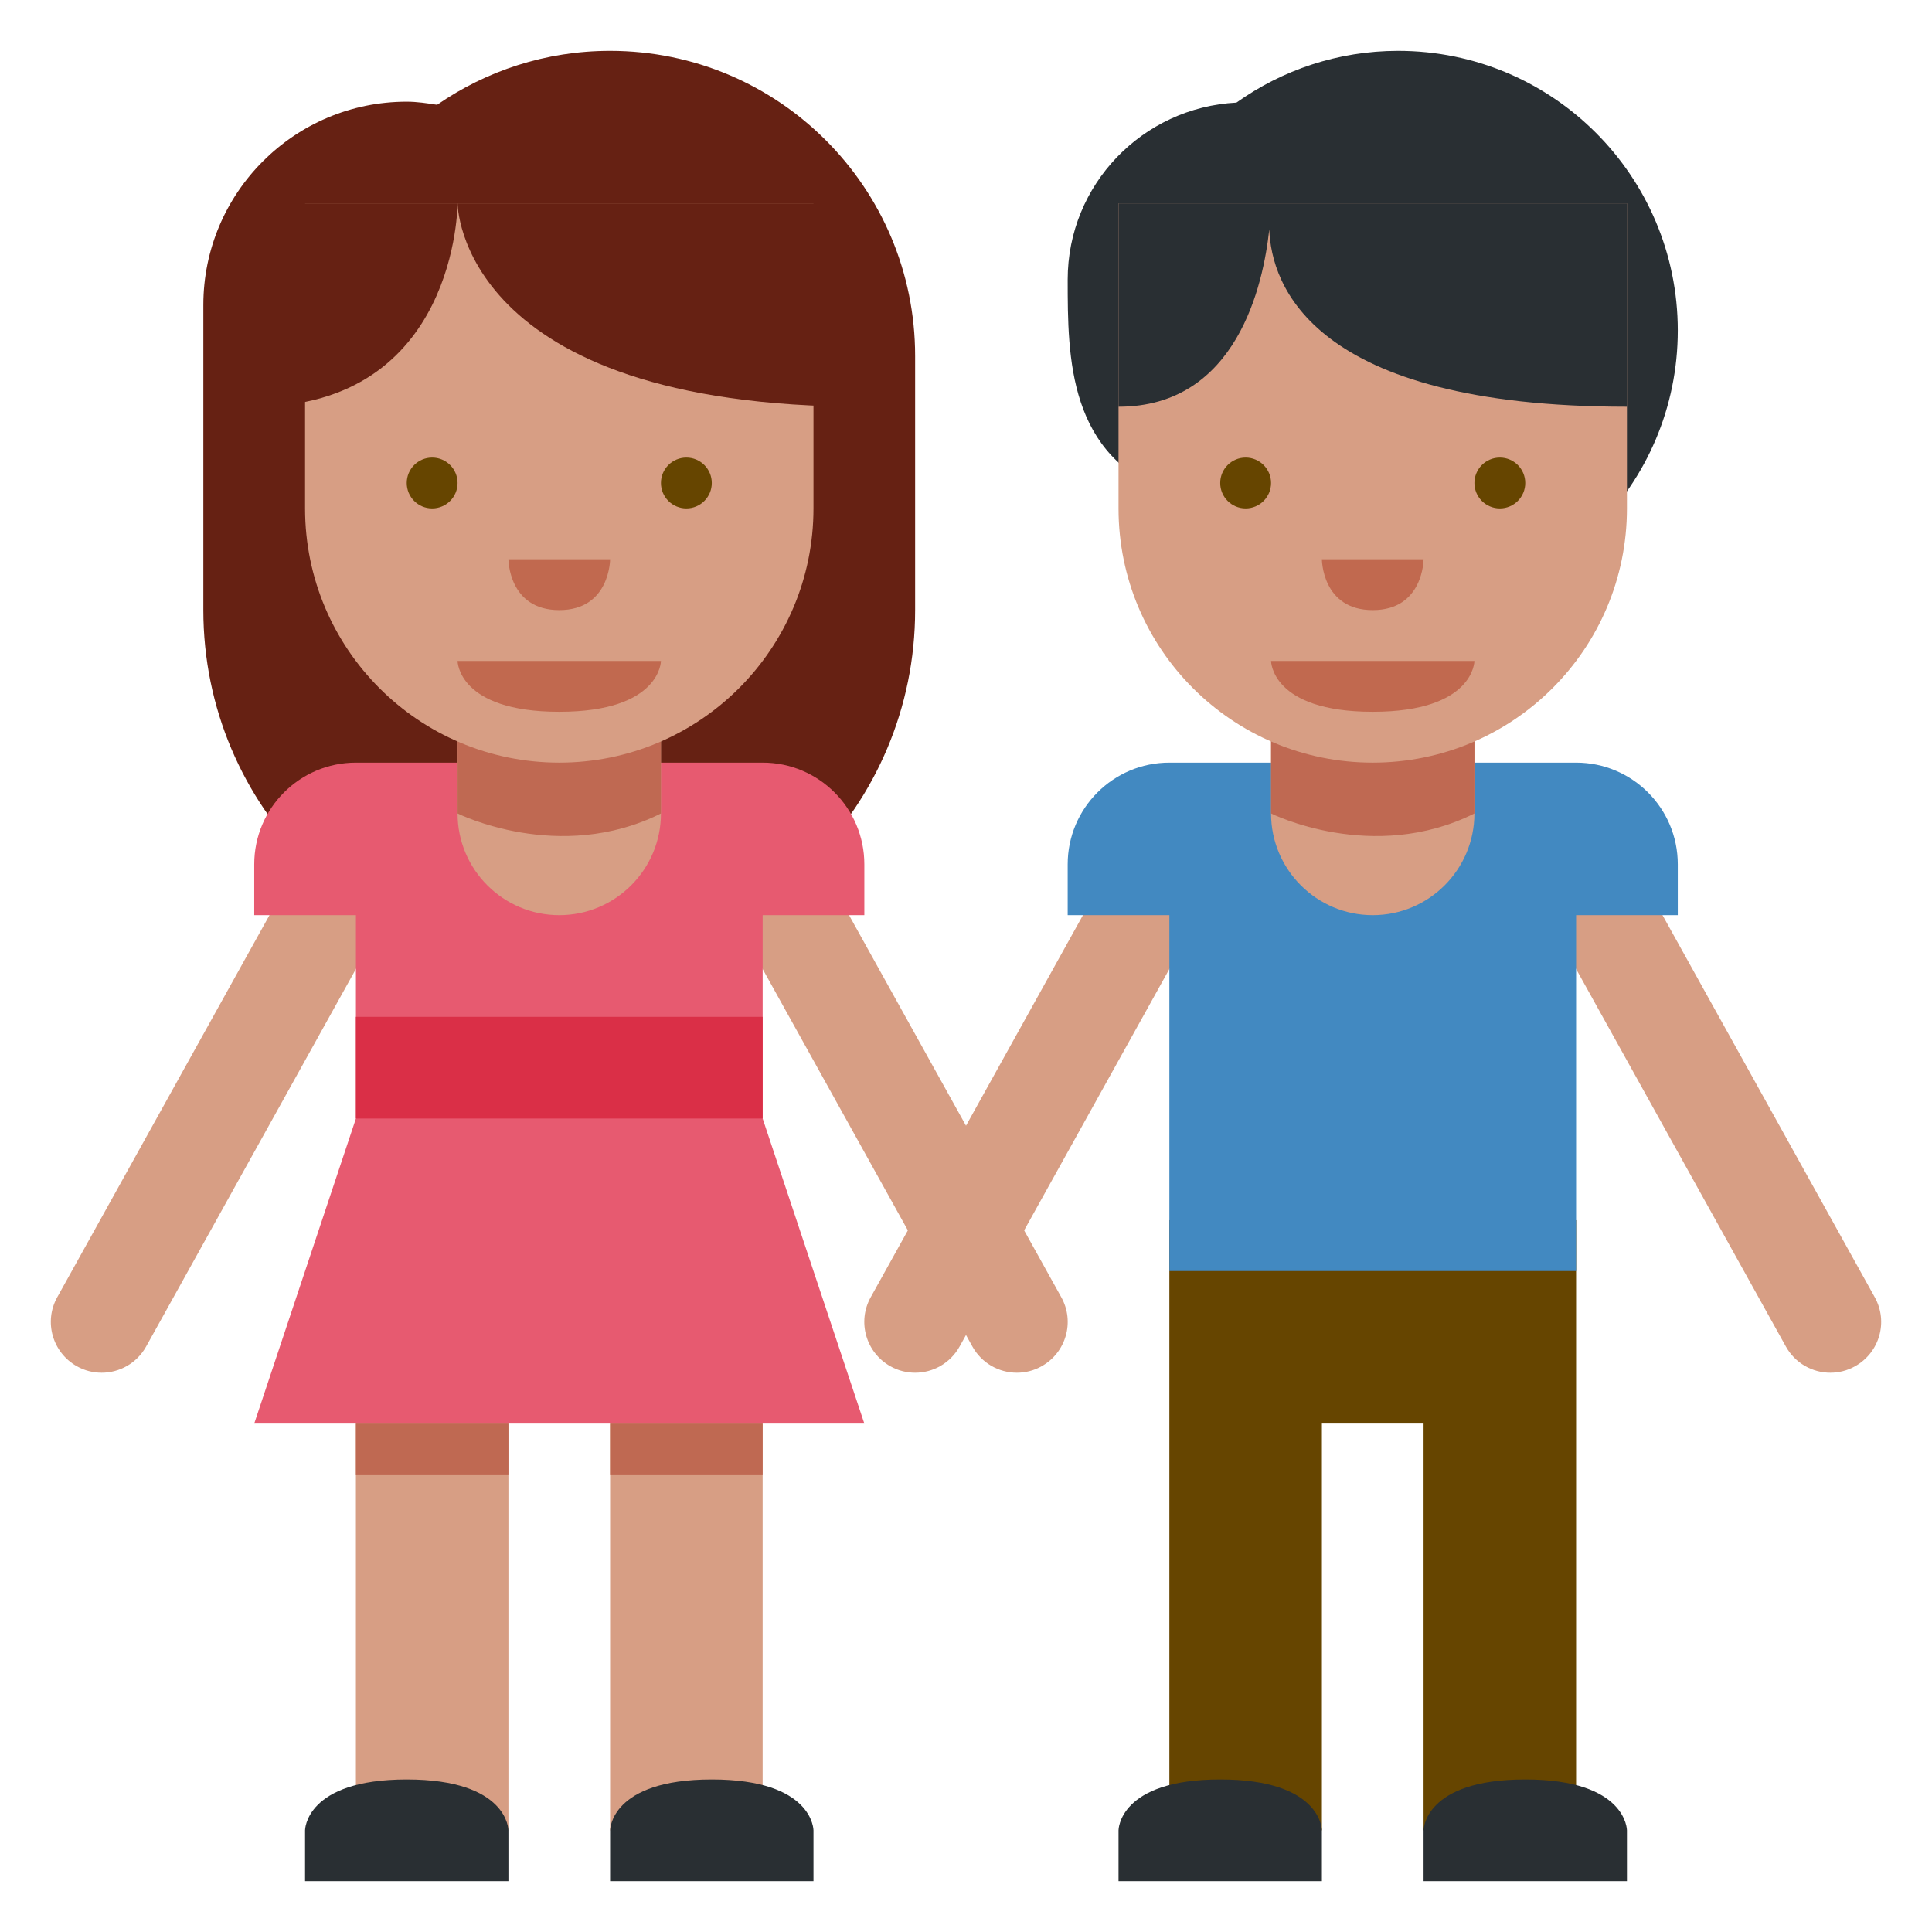
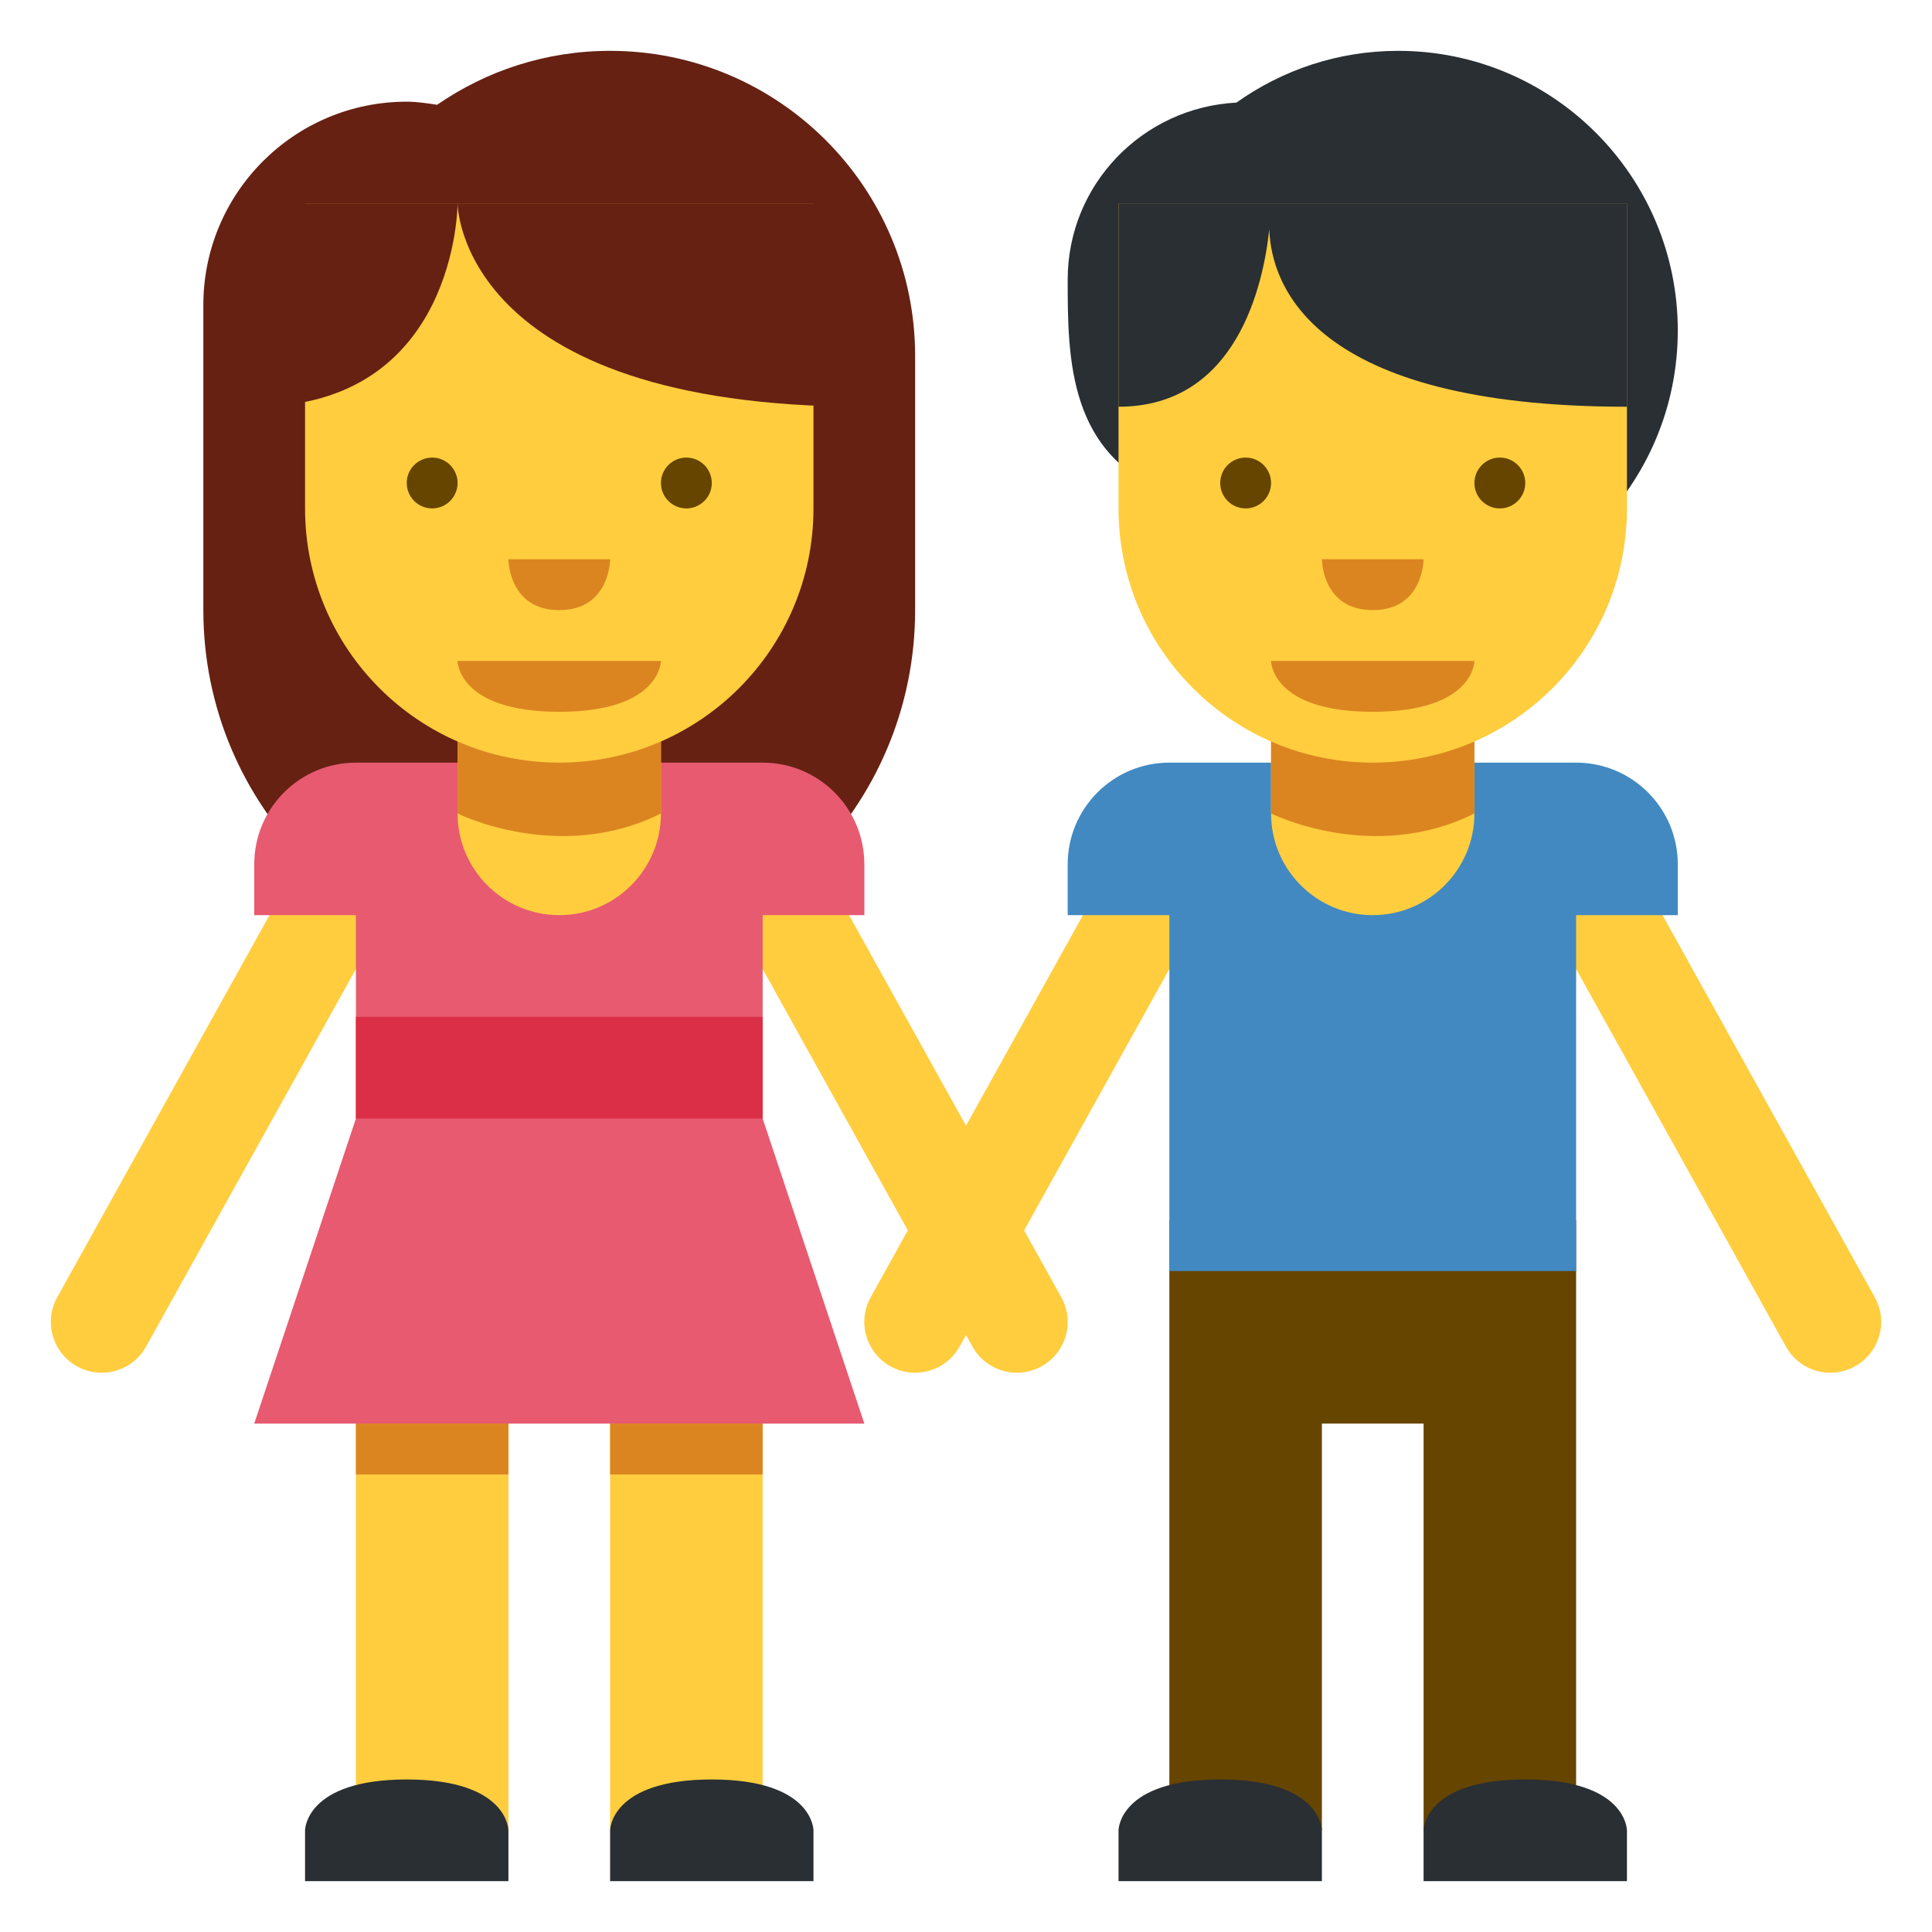
<svg xmlns="http://www.w3.org/2000/svg" viewBox="0 0 47.5 47.5" style="enable-background:new 0 0 47.5 47.5;" xml:space="preserve" version="1.1" id="svg2">
  <defs id="defs6">
    <clipPath id="clipPath16" clipPathUnits="userSpaceOnUse">
      <path id="path18" d="M 0,38 38,38 38,0 0,0 0,38 Z" />
    </clipPath>
  </defs>
  <g transform="matrix(1.25,0,0,-1.25,0,47.5)" id="g10">
    <g id="g12">
      <g clip-path="url(#clipPath16)" id="g14">
        <g transform="translate(11.9995,37)" id="g20">
          <path id="path22" style="fill:#662113;fill-opacity:1;fill-rule:nonzero;stroke:none" d="M 0,0 C -1.264,0 -2.435,-0.393 -3.402,-1.061 -3.598,-1.031 -3.795,-1 -4,-1 -6.208,-1 -8,-2.791 -8,-5 l 0,-6 c 0,-3.866 3.134,-7 7,-7 3.867,0 7,3.134 7,7 l 0,4.999 C 6,-2.687 3.314,0 0,0" />
        </g>
-         <path id="path24" style="fill:#d79e84;fill-opacity:1;fill-rule:nonzero;stroke:none" d="m 10,2 -3,0 0,8 3,0 0,-8 z" />
-         <path id="path26" style="fill:#d79e84;fill-opacity:1;fill-rule:nonzero;stroke:none" d="m 15,2 -3,0 0,8 3,0 0,-8 z" />
-         <path id="path28" style="fill:#bf6952;fill-opacity:1;fill-rule:nonzero;stroke:none" d="m 10,9 -3,0 0,1 3,0 0,-1 z" />
-         <path id="path30" style="fill:#bf6952;fill-opacity:1;fill-rule:nonzero;stroke:none" d="m 15,9 -3,0 0,1 3,0 0,-1 z" />
+         <path id="path24" style="fill:#ffcd3e;fill-opacity:1;fill-rule:nonzero;stroke:none" d="m 10,2 -3,0 0,8 3,0 0,-8 z" />
+         <path id="path26" style="fill:#ffcd3e;fill-opacity:1;fill-rule:nonzero;stroke:none" d="m 15,2 -3,0 0,8 3,0 0,-8 z" />
+         <path id="path28" style="fill:#db8521;fill-opacity:1;fill-rule:nonzero;stroke:none" d="m 10,9 -3,0 0,1 3,0 0,-1 z" />
+         <path id="path30" style="fill:#db8521;fill-opacity:1;fill-rule:nonzero;stroke:none" d="m 15,9 -3,0 0,1 3,0 0,-1 z" />
        <g transform="translate(6,1)" id="g32">
          <path id="path34" style="fill:#292f33;fill-opacity:1;fill-rule:nonzero;stroke:none" d="M 0,0 0,1 C 0,1 0,2 2,2 4,2 4,1 4,1 L 4,0 0,0 Z" />
        </g>
        <g transform="translate(12,1)" id="g36">
          <path id="path38" style="fill:#292f33;fill-opacity:1;fill-rule:nonzero;stroke:none" d="M 0,0 0,1 C 0,1 0,2 2,2 4,2 4,1 4,1 L 4,0 0,0 Z" />
        </g>
        <g transform="translate(1.999,11)" id="g40">
-           <path id="path42" style="fill:#d79e84;fill-opacity:1;fill-rule:nonzero;stroke:none" d="m 0,0 c -0.164,0 -0.331,0.04 -0.485,0.126 -0.482,0.269 -0.657,0.877 -0.388,1.359 l 5,9.001 c 0.268,0.482 0.876,0.657 1.36,0.388 0.482,-0.268 0.657,-0.877 0.388,-1.36 l -5,-8.999 C 0.692,0.186 0.352,0 0,0" />
+           <path id="path42" style="fill:#ffcd3e;fill-opacity:1;fill-rule:nonzero;stroke:none" d="m 0,0 c -0.164,0 -0.331,0.04 -0.485,0.126 -0.482,0.269 -0.657,0.877 -0.388,1.359 l 5,9.001 c 0.268,0.482 0.876,0.657 1.36,0.388 0.482,-0.268 0.657,-0.877 0.388,-1.36 l -5,-8.999 C 0.692,0.186 0.352,0 0,0" />
        </g>
        <g transform="translate(20.001,11)" id="g44">
-           <path id="path46" style="fill:#d79e84;fill-opacity:1;fill-rule:nonzero;stroke:none" d="m 0,0 c -0.352,0 -0.692,0.186 -0.875,0.515 l -5,8.999 c -0.269,0.483 -0.094,1.092 0.388,1.36 0.484,0.269 1.092,0.094 1.36,-0.388 l 5,-9.001 C 1.142,1.003 0.968,0.395 0.484,0.126 0.331,0.04 0.164,0 0,0" />
+           <path id="path46" style="fill:#ffcd3e;fill-opacity:1;fill-rule:nonzero;stroke:none" d="m 0,0 c -0.352,0 -0.692,0.186 -0.875,0.515 l -5,8.999 c -0.269,0.483 -0.094,1.092 0.388,1.36 0.484,0.269 1.092,0.094 1.36,-0.388 l 5,-9.001 C 1.142,1.003 0.968,0.395 0.484,0.126 0.331,0.04 0.164,0 0,0" />
        </g>
        <g transform="translate(5.0005,10)" id="g48">
          <path id="path50" style="fill:#e75a70;fill-opacity:1;fill-rule:nonzero;stroke:none" d="m 0,0 12,0 -2,6 0,4 2,0 0,1 c 0,1.104 -0.896,2 -2,2 L 8,13 4,13 2,13 C 0.895,13 0,12.104 0,11 L 0,10 2,10 2,6 0,0 Z" />
        </g>
        <path id="path52" style="fill:#da2f47;fill-opacity:1;fill-rule:nonzero;stroke:none" d="m 15,16 -8,0 0,2 8,0 0,-2 z" />
        <g transform="translate(9,26)" id="g54">
-           <path id="path56" style="fill:#d79e84;fill-opacity:1;fill-rule:nonzero;stroke:none" d="m 0,0 0,-4 c 0,-1.104 0.896,-2 2,-2 1.104,0 2,0.896 2,2 L 4,0 0,0 Z" />
+           <path id="path56" style="fill:#ffcd3e;fill-opacity:1;fill-rule:nonzero;stroke:none" d="m 0,0 0,-4 c 0,-1.104 0.896,-2 2,-2 1.104,0 2,0.896 2,2 L 4,0 0,0 Z" />
        </g>
        <g transform="translate(13,26)" id="g58">
-           <path id="path60" style="fill:#bf6952;fill-opacity:1;fill-rule:nonzero;stroke:none" d="M 0,0 -4,-0.019 -4,-4 c 0,0 2,-1 4,0 l 0,4 z" />
+           <path id="path60" style="fill:#db8521;fill-opacity:1;fill-rule:nonzero;stroke:none" d="M 0,0 -4,-0.019 -4,-4 c 0,0 2,-1 4,0 l 0,4 z" />
        </g>
        <g transform="translate(16,34)" id="g62">
-           <path id="path64" style="fill:#d79e84;fill-opacity:1;fill-rule:nonzero;stroke:none" d="m 0,0 -10,0 0,-6 0,0 c 0,-2.763 2.238,-5 5,-5 2.761,0 5,2.237 5,5 l 0,0 0,6 z" />
+           <path id="path64" style="fill:#ffcd3e;fill-opacity:1;fill-rule:nonzero;stroke:none" d="m 0,0 -10,0 0,-6 0,0 c 0,-2.763 2.238,-5 5,-5 2.761,0 5,2.237 5,5 l 0,0 0,6 z" />
        </g>
        <g transform="translate(9,34)" id="g66">
          <path id="path68" style="fill:#662113;fill-opacity:1;fill-rule:nonzero;stroke:none" d="M 0,0 C 0,0 0,-4 8,-4 L 8,0 0,0 Z" />
        </g>
        <g transform="translate(9,34)" id="g70">
          <path id="path72" style="fill:#662113;fill-opacity:1;fill-rule:nonzero;stroke:none" d="m 0,0 c 0,0 0,-4 -4,-4 l 0,4 4,0 z" />
        </g>
        <g transform="translate(13,25)" id="g74">
-           <path id="path76" style="fill:#c1694f;fill-opacity:1;fill-rule:nonzero;stroke:none" d="m 0,0 -2,0 -2,0 c 0,0 0,-1 2,-1 2,0 2,1 2,1" />
+           <path id="path76" style="fill:#db8521;fill-opacity:1;fill-rule:nonzero;stroke:none" d="m 0,0 -2,0 -2,0 c 0,0 0,-1 2,-1 2,0 2,1 2,1" />
        </g>
        <g transform="translate(9,28.5)" id="g78">
          <path id="path80" style="fill:#664500;fill-opacity:1;fill-rule:nonzero;stroke:none" d="M 0,0 C 0,-0.276 -0.224,-0.5 -0.5,-0.5 -0.776,-0.5 -1,-0.276 -1,0 -1,0.276 -0.776,0.5 -0.5,0.5 -0.224,0.5 0,0.276 0,0" />
        </g>
        <g transform="translate(14,28.5)" id="g82">
          <path id="path84" style="fill:#664500;fill-opacity:1;fill-rule:nonzero;stroke:none" d="M 0,0 C 0,-0.276 -0.224,-0.5 -0.5,-0.5 -0.776,-0.5 -1,-0.276 -1,0 -1,0.276 -0.776,0.5 -0.5,0.5 -0.224,0.5 0,0.276 0,0" />
        </g>
        <g transform="translate(10,27)" id="g86">
-           <path id="path88" style="fill:#c1694f;fill-opacity:1;fill-rule:nonzero;stroke:none" d="M 0,0 1,0 2,0 C 2,0 2,-1 1,-1 0,-1 0,0 0,0" />
+           <path id="path88" style="fill:#db8521;fill-opacity:1;fill-rule:nonzero;stroke:none" d="M 0,0 1,0 2,0 C 2,0 2,-1 1,-1 0,-1 0,0 0,0" />
        </g>
        <g transform="translate(27.5,37)" id="g90">
          <path id="path92" style="fill:#292f33;fill-opacity:1;fill-rule:nonzero;stroke:none" d="M 0,0 C -1.187,0 -2.282,-0.379 -3.181,-1.018 -5.027,-1.114 -6.5,-2.629 -6.5,-4.5 c 0,-1.542 0.007,-3.484 2.038,-4.208 C -3.464,-10.094 -1.84,-11 0,-11 3.037,-11 5.5,-8.538 5.5,-5.501 5.5,-2.463 3.037,0 0,0" />
        </g>
        <g transform="translate(28,14)" id="g94">
          <path id="path96" style="fill:#664500;fill-opacity:1;fill-rule:nonzero;stroke:none" d="m 0,0 -2,0 -3,0 0,-12 3,0 0,8 2,0 0,-8 3,0 0,12 -3,0 z" />
        </g>
        <g transform="translate(22,1)" id="g98">
          <path id="path100" style="fill:#292f33;fill-opacity:1;fill-rule:nonzero;stroke:none" d="M 0,0 0,1 C 0,1 0,2 2,2 4,2 4,1 4,1 L 4,0 0,0 Z" />
        </g>
        <g transform="translate(28,1)" id="g102">
          <path id="path104" style="fill:#292f33;fill-opacity:1;fill-rule:nonzero;stroke:none" d="M 0,0 0,1 C 0,1 0,2 2,2 4,2 4,1 4,1 L 4,0 0,0 Z" />
        </g>
        <g transform="translate(17.999,11)" id="g106">
-           <path id="path108" style="fill:#d79e84;fill-opacity:1;fill-rule:nonzero;stroke:none" d="m 0,0 c -0.164,0 -0.331,0.04 -0.485,0.126 -0.482,0.269 -0.657,0.877 -0.388,1.359 l 5,9.001 c 0.268,0.482 0.878,0.657 1.359,0.388 0.484,-0.268 0.658,-0.877 0.389,-1.36 l -5,-8.999 C 0.692,0.186 0.352,0 0,0" />
+           <path id="path108" style="fill:#ffcd3e;fill-opacity:1;fill-rule:nonzero;stroke:none" d="m 0,0 c -0.164,0 -0.331,0.04 -0.485,0.126 -0.482,0.269 -0.657,0.877 -0.388,1.359 l 5,9.001 c 0.268,0.482 0.878,0.657 1.359,0.388 0.484,-0.268 0.658,-0.877 0.389,-1.36 l -5,-8.999 C 0.692,0.186 0.352,0 0,0" />
        </g>
        <g transform="translate(36.001,11)" id="g110">
-           <path id="path112" style="fill:#d79e84;fill-opacity:1;fill-rule:nonzero;stroke:none" d="m 0,0 c -0.352,0 -0.692,0.186 -0.875,0.515 l -5,8.999 c -0.269,0.483 -0.095,1.092 0.389,1.36 0.482,0.269 1.091,0.094 1.359,-0.388 l 5,-9.001 C 1.142,1.003 0.968,0.395 0.484,0.126 0.331,0.04 0.164,0 0,0" />
+           <path id="path112" style="fill:#ffcd3e;fill-opacity:1;fill-rule:nonzero;stroke:none" d="m 0,0 c -0.352,0 -0.692,0.186 -0.875,0.515 l -5,8.999 c -0.269,0.483 -0.095,1.092 0.389,1.36 0.482,0.269 1.091,0.094 1.359,-0.388 l 5,-9.001 C 1.142,1.003 0.968,0.395 0.484,0.126 0.331,0.04 0.164,0 0,0" />
        </g>
        <g transform="translate(33,21)" id="g114">
          <path id="path116" style="fill:#4289c1;fill-opacity:1;fill-rule:nonzero;stroke:none" d="m 0,0 c 0,1.104 -0.896,2 -2,2 l -2,0 -4,0 -2,0 c -1.104,0 -2,-0.896 -2,-2 l 0,-1 2,0 0,-7 8,0 0,7 2,0 0,1 z" />
        </g>
        <g transform="translate(25,26)" id="g118">
-           <path id="path120" style="fill:#d79e84;fill-opacity:1;fill-rule:nonzero;stroke:none" d="m 0,0 0,-4 c 0,-1.104 0.896,-2 2,-2 1.104,0 2,0.896 2,2 L 4,0 0,0 Z" />
+           <path id="path120" style="fill:#ffcd3e;fill-opacity:1;fill-rule:nonzero;stroke:none" d="m 0,0 0,-4 c 0,-1.104 0.896,-2 2,-2 1.104,0 2,0.896 2,2 L 4,0 0,0 Z" />
        </g>
        <g transform="translate(29,26)" id="g122">
-           <path id="path124" style="fill:#bf6952;fill-opacity:1;fill-rule:nonzero;stroke:none" d="M 0,0 -4,-0.019 -4,-4 c 0,0 2,-1 4,0 l 0,4 z" />
+           <path id="path124" style="fill:#db8521;fill-opacity:1;fill-rule:nonzero;stroke:none" d="M 0,0 -4,-0.019 -4,-4 c 0,0 2,-1 4,0 l 0,4 z" />
        </g>
        <g transform="translate(32,34)" id="g126">
-           <path id="path128" style="fill:#d79e84;fill-opacity:1;fill-rule:nonzero;stroke:none" d="m 0,0 -10,0 0,-6 0,0 c 0,-2.763 2.238,-5 5,-5 2.762,0 5,2.237 5,5 l 0,0 0,6 z" />
+           <path id="path128" style="fill:#ffcd3e;fill-opacity:1;fill-rule:nonzero;stroke:none" d="m 0,0 -10,0 0,-6 0,0 c 0,-2.763 2.238,-5 5,-5 2.762,0 5,2.237 5,5 l 0,0 0,6 z" />
        </g>
        <g transform="translate(25,34)" id="g130">
          <path id="path132" style="fill:#292f33;fill-opacity:1;fill-rule:nonzero;stroke:none" d="m 0,0 -3,0 0,-4 c 2.333,0 2.85,2.412 2.965,3.488 C 0.004,-1.588 0.779,-4 7,-4 L 7,0 0,0 Z" />
        </g>
        <g transform="translate(29,25)" id="g134">
-           <path id="path136" style="fill:#c1694f;fill-opacity:1;fill-rule:nonzero;stroke:none" d="m 0,0 -2,0 -2,0 c 0,0 0,-1 2,-1 2,0 2,1 2,1" />
+           <path id="path136" style="fill:#db8521;fill-opacity:1;fill-rule:nonzero;stroke:none" d="m 0,0 -2,0 -2,0 c 0,0 0,-1 2,-1 2,0 2,1 2,1" />
        </g>
        <g transform="translate(25,28.5)" id="g138">
          <path id="path140" style="fill:#664500;fill-opacity:1;fill-rule:nonzero;stroke:none" d="M 0,0 C 0,-0.276 -0.224,-0.5 -0.5,-0.5 -0.776,-0.5 -1,-0.276 -1,0 -1,0.276 -0.776,0.5 -0.5,0.5 -0.224,0.5 0,0.276 0,0" />
        </g>
        <g transform="translate(30,28.5)" id="g142">
          <path id="path144" style="fill:#664500;fill-opacity:1;fill-rule:nonzero;stroke:none" d="M 0,0 C 0,-0.276 -0.224,-0.5 -0.5,-0.5 -0.776,-0.5 -1,-0.276 -1,0 -1,0.276 -0.776,0.5 -0.5,0.5 -0.224,0.5 0,0.276 0,0" />
        </g>
        <g transform="translate(26,27)" id="g146">
-           <path id="path148" style="fill:#c1694f;fill-opacity:1;fill-rule:nonzero;stroke:none" d="M 0,0 1,0 2,0 C 2,0 2,-1 1,-1 0,-1 0,0 0,0" />
+           <path id="path148" style="fill:#db8521;fill-opacity:1;fill-rule:nonzero;stroke:none" d="M 0,0 1,0 2,0 C 2,0 2,-1 1,-1 0,-1 0,0 0,0" />
        </g>
      </g>
    </g>
  </g>
</svg>
